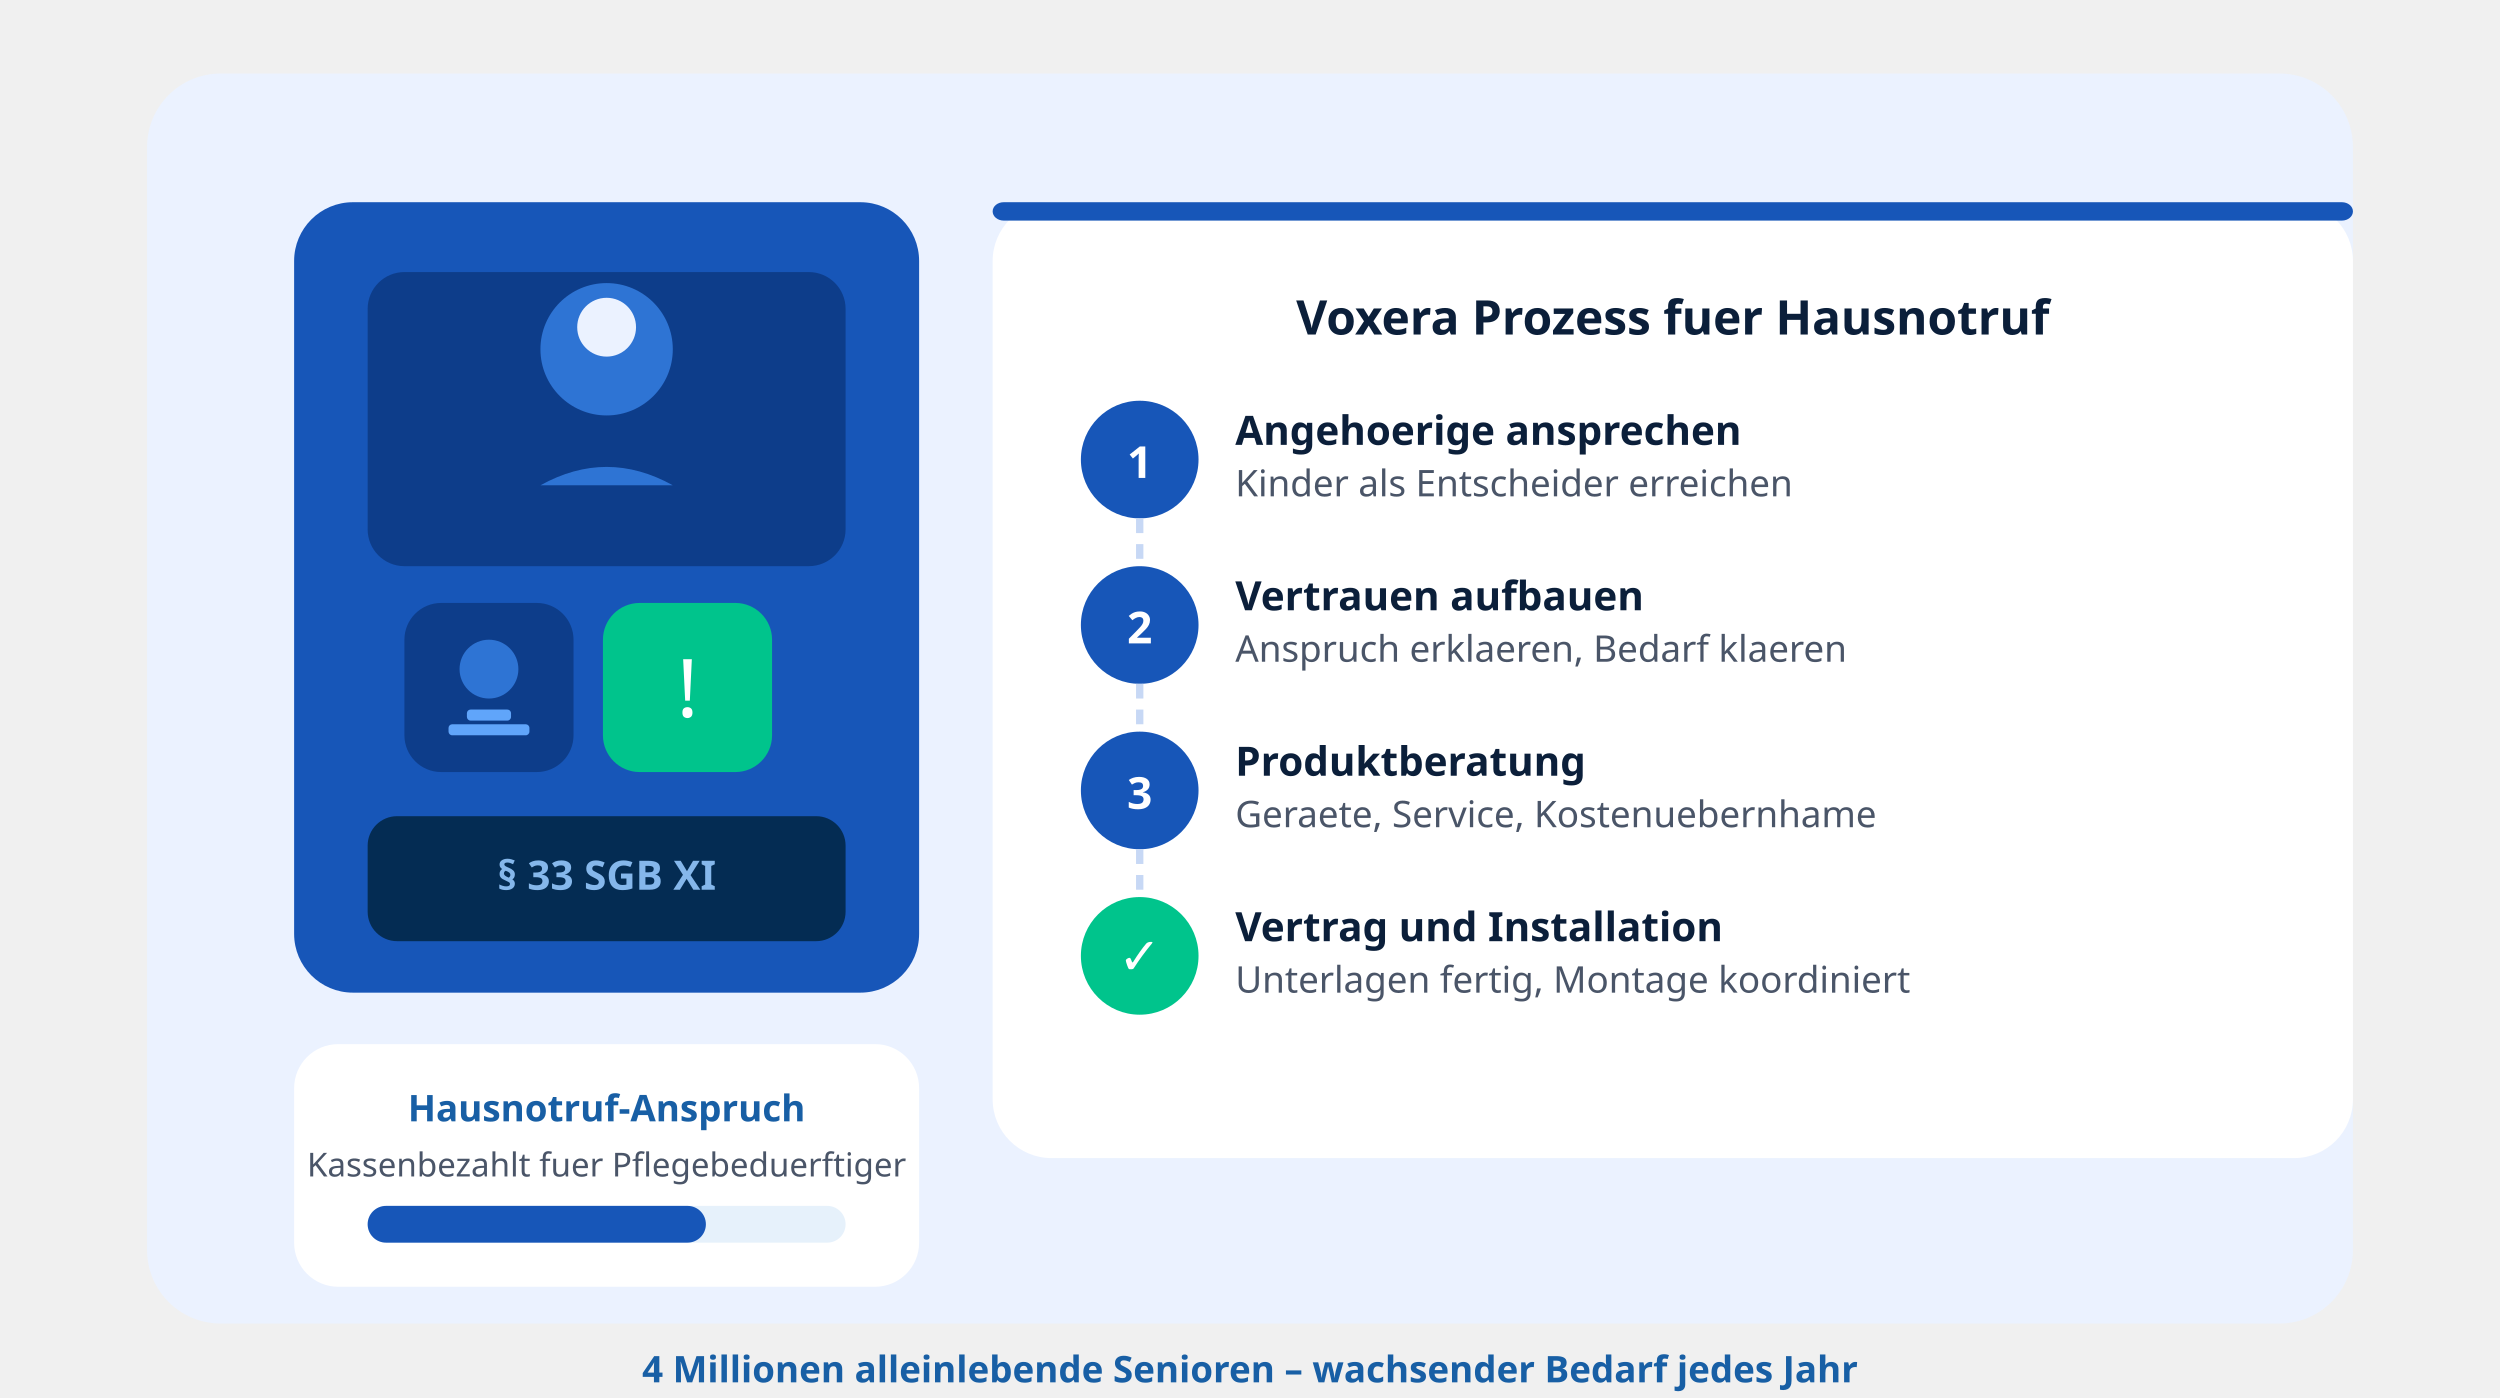
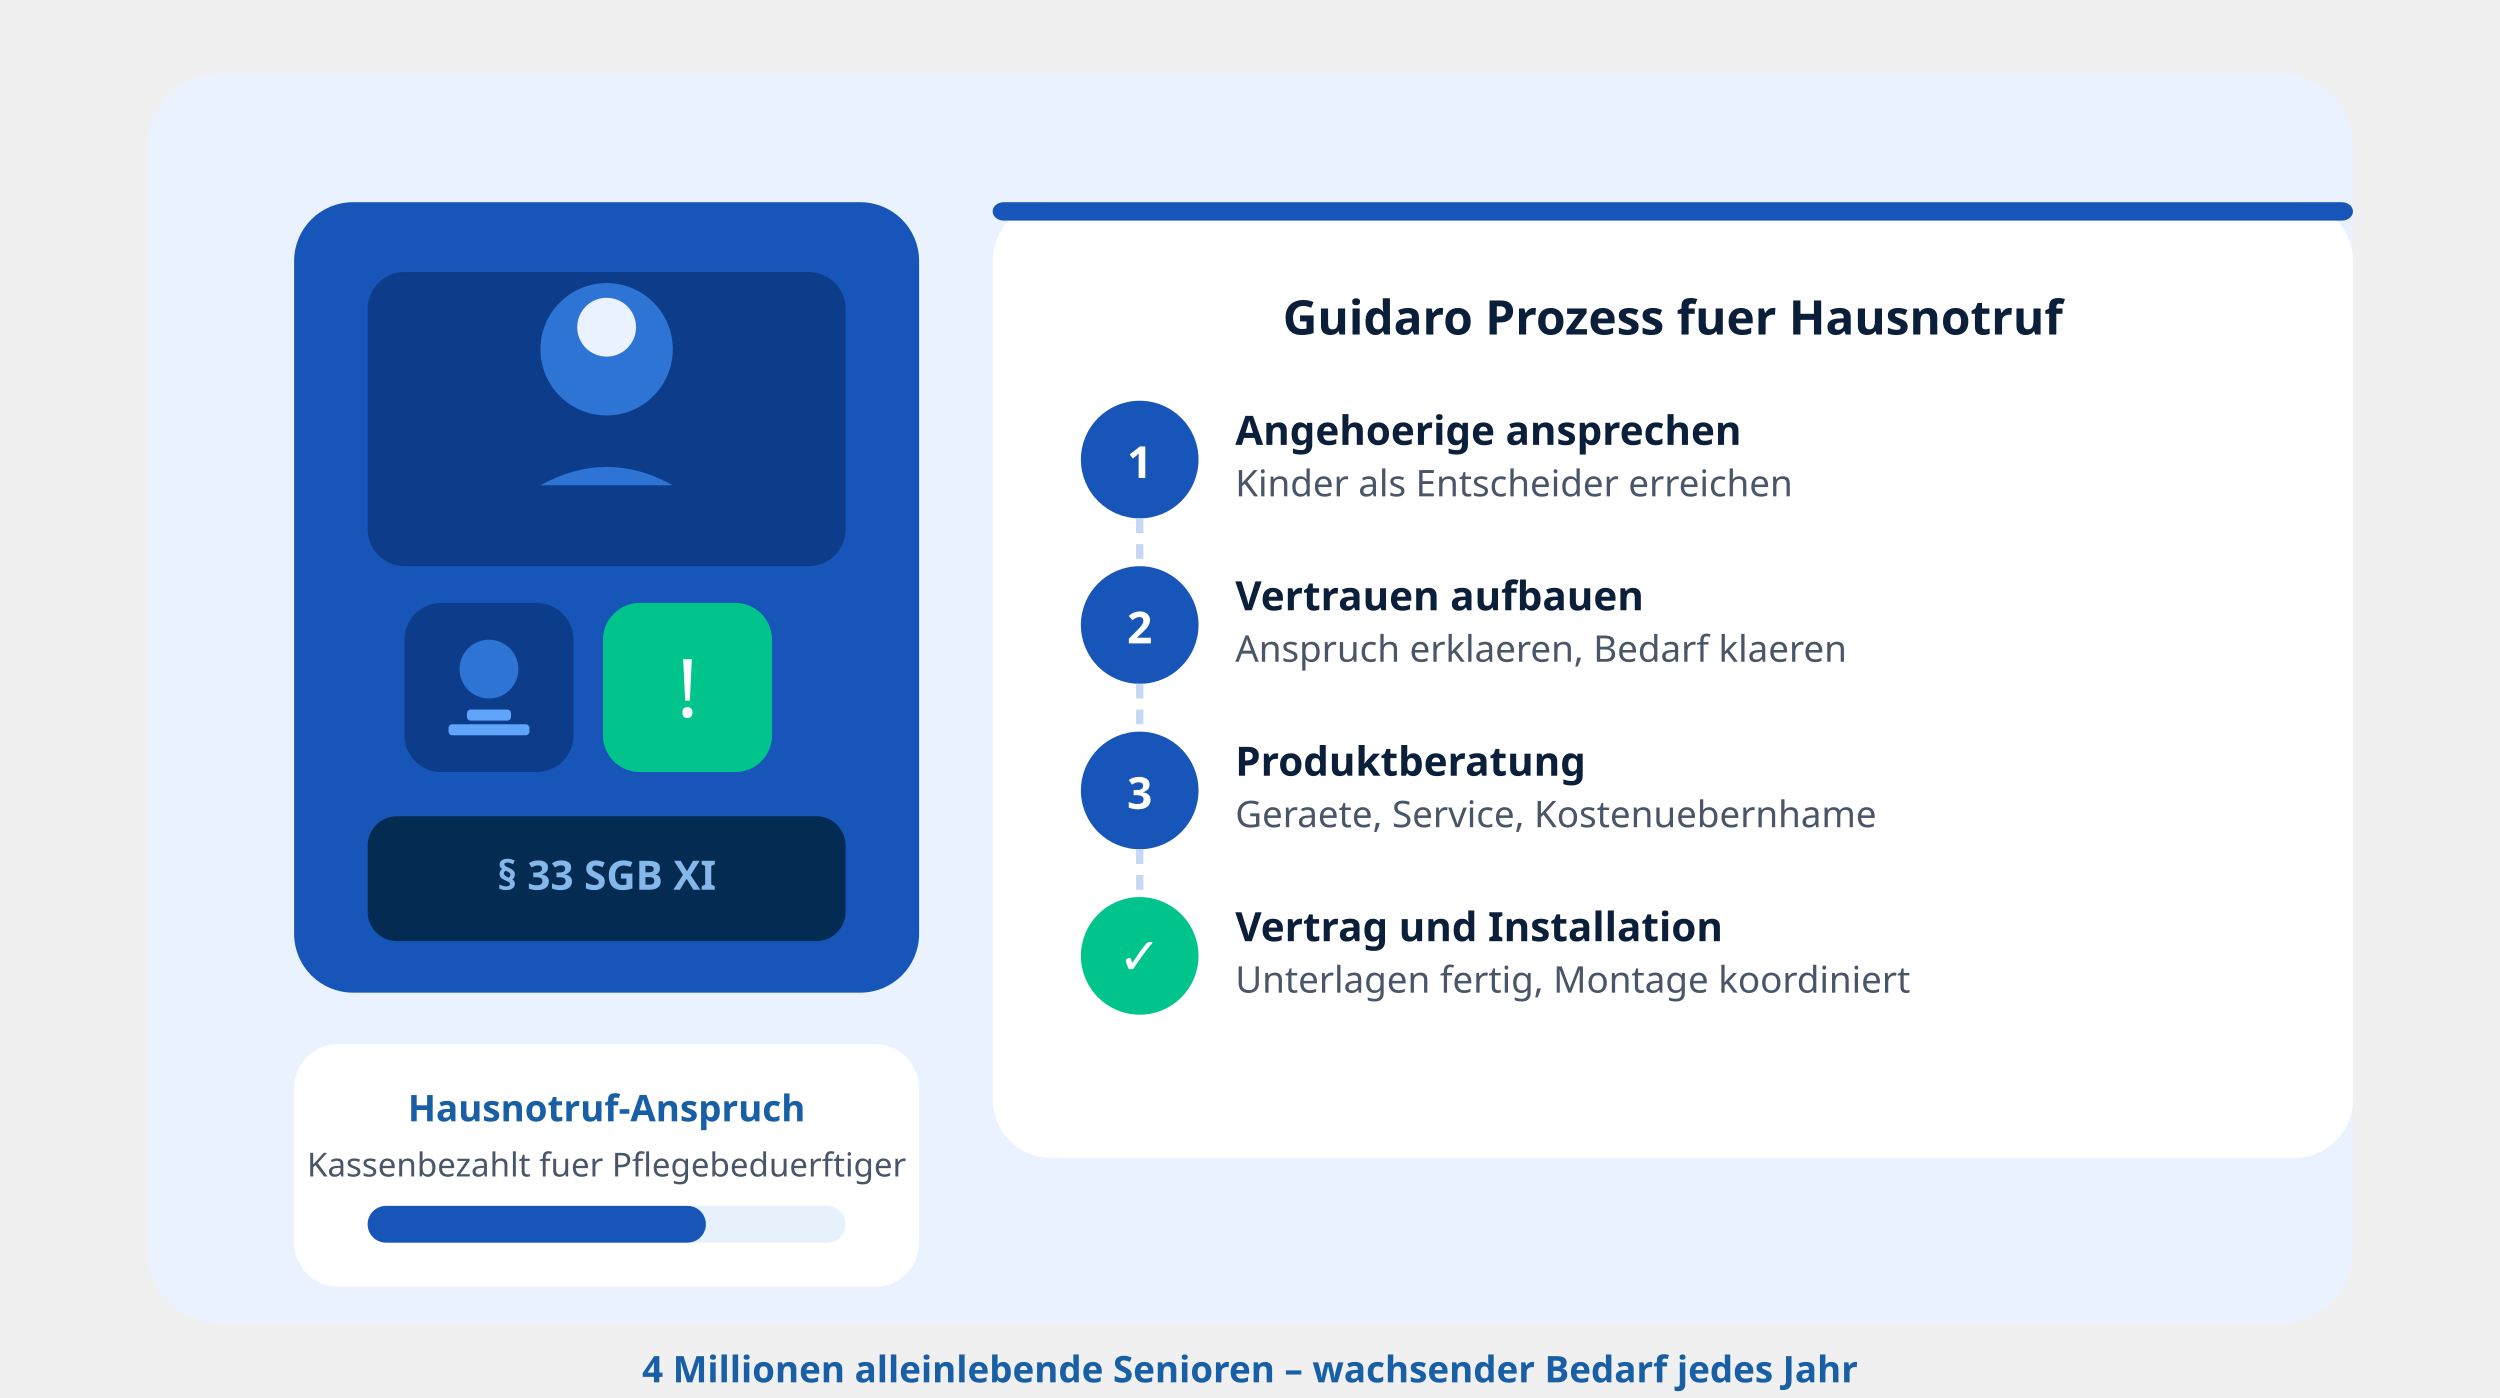
<svg xmlns="http://www.w3.org/2000/svg" width="100%" viewBox="0 0 680 380" role="img">
  <rect x="40" y="20" width="600" height="340" rx="20" fill="#EBF2FF" />
  <rect x="80" y="55" width="170" height="215" rx="16" fill="#1756B8" />
  <rect x="100" y="74" width="130" height="80" rx="10" fill="#0d3d8a" />
  <circle cx="165" cy="95" r="18" fill="#2E74D4" />
  <path d="M147 132 Q165 122 183 132" fill="#2E74D4" />
  <circle cx="165" cy="89" r="8" fill="#EBF2FF" />
  <rect x="110" y="164" width="46" height="46" rx="10" fill="#0d3d8a" />
  <circle cx="133" cy="182" r="8" fill="#2E74D4" />
  <rect x="127" y="193" width="12" height="3" rx="1" fill="#60a5fa" />
  <rect x="122" y="197" width="22" height="3" rx="1" fill="#60a5fa" />
  <rect x="164" y="164" width="46" height="46" rx="10" fill="#00C48C" />
  <text x="187" y="195" text-anchor="middle" fill="white" font-size="22" font-family="sans-serif" font-weight="300">!</text>
  <rect x="100" y="222" width="130" height="34" rx="8" fill="#042C53" />
  <text x="165" y="242" text-anchor="middle" fill="#85B7EB" font-size="11" font-weight="700" font-family="sans-serif">§ 33 SGB XI</text>
  <rect x="80" y="284" width="170" height="66" rx="12" fill="white" />
  <text x="165" y="305" text-anchor="middle" fill="#185FA5" font-size="10" font-weight="700" font-family="sans-serif">Hausnotruf-Anspruch</text>
  <text x="165" y="320" text-anchor="middle" fill="#4A5568" font-size="9" font-family="sans-serif">Kassenbezahlt fuer Pflegebeduerftiger</text>
  <rect x="100" y="328" width="130" height="10" rx="5" fill="#E6F1FB" />
  <rect x="100" y="328" width="92" height="10" rx="5" fill="#1756B8" />
  <rect x="270" y="55" width="370" height="260" rx="16" fill="white" />
  <rect x="270" y="55" width="370" height="5" rx="3" fill="#1756B8" />
-   <text x="455" y="91" text-anchor="middle" fill="#0B1F3A" font-size="13" font-weight="700" font-family="sans-serif">Voxera Prozess fuer Hausnotruf</text>
+   <text x="455" y="91" text-anchor="middle" fill="#0B1F3A" font-size="13" font-weight="700" font-family="sans-serif">Guidaro Prozess fuer Hausnotruf</text>
  <circle cx="310" cy="125" r="16" fill="#1756B8" />
  <text x="310" y="130" text-anchor="middle" fill="white" font-size="12" font-weight="700" font-family="sans-serif">1</text>
  <text x="336" y="121" fill="#0B1F3A" font-size="11" font-weight="600" font-family="sans-serif">Angehoerige ansprechen</text>
  <text x="336" y="135" fill="#4A5568" font-size="10" font-family="sans-serif">Kinder als Entscheider erreichen</text>
  <line x1="310" y1="141" x2="310" y2="157" stroke="#C7D8F5" stroke-width="2" stroke-dasharray="4,3" />
  <circle cx="310" cy="170" r="16" fill="#1756B8" />
  <text x="310" y="175" text-anchor="middle" fill="white" font-size="12" font-weight="700" font-family="sans-serif">2</text>
  <text x="336" y="166" fill="#0B1F3A" font-size="11" font-weight="600" font-family="sans-serif">Vertrauen aufbauen</text>
  <text x="336" y="180" fill="#4A5568" font-size="10" font-family="sans-serif">Anspruch erklaeren, Bedarf klaeren</text>
  <line x1="310" y1="186" x2="310" y2="202" stroke="#C7D8F5" stroke-width="2" stroke-dasharray="4,3" />
  <circle cx="310" cy="215" r="16" fill="#1756B8" />
  <text x="310" y="220" text-anchor="middle" fill="white" font-size="12" font-weight="700" font-family="sans-serif">3</text>
  <text x="336" y="211" fill="#0B1F3A" font-size="11" font-weight="600" font-family="sans-serif">Produktberatung</text>
  <text x="336" y="225" fill="#4A5568" font-size="10" font-family="sans-serif">Geraete, Service, Kostenuebernhame</text>
  <line x1="310" y1="231" x2="310" y2="247" stroke="#C7D8F5" stroke-width="2" stroke-dasharray="4,3" />
  <circle cx="310" cy="260" r="16" fill="#00C48C" />
  <text x="310" y="265" text-anchor="middle" fill="white" font-size="14" font-weight="700" font-family="sans-serif">✓</text>
  <text x="336" y="256" fill="#0B1F3A" font-size="11" font-weight="600" font-family="sans-serif">Vertrag und Installation</text>
  <text x="336" y="270" fill="#4A5568" font-size="10" font-family="sans-serif">Unterlagen fertig, Montage koordiniert</text>
  <text x="340" y="376" text-anchor="middle" fill="#185FA5" font-size="10" font-weight="600" font-family="sans-serif">4 Millionen alleinlebende Senioren – wachsender Bedarf jedes Jahr</text>
</svg>
